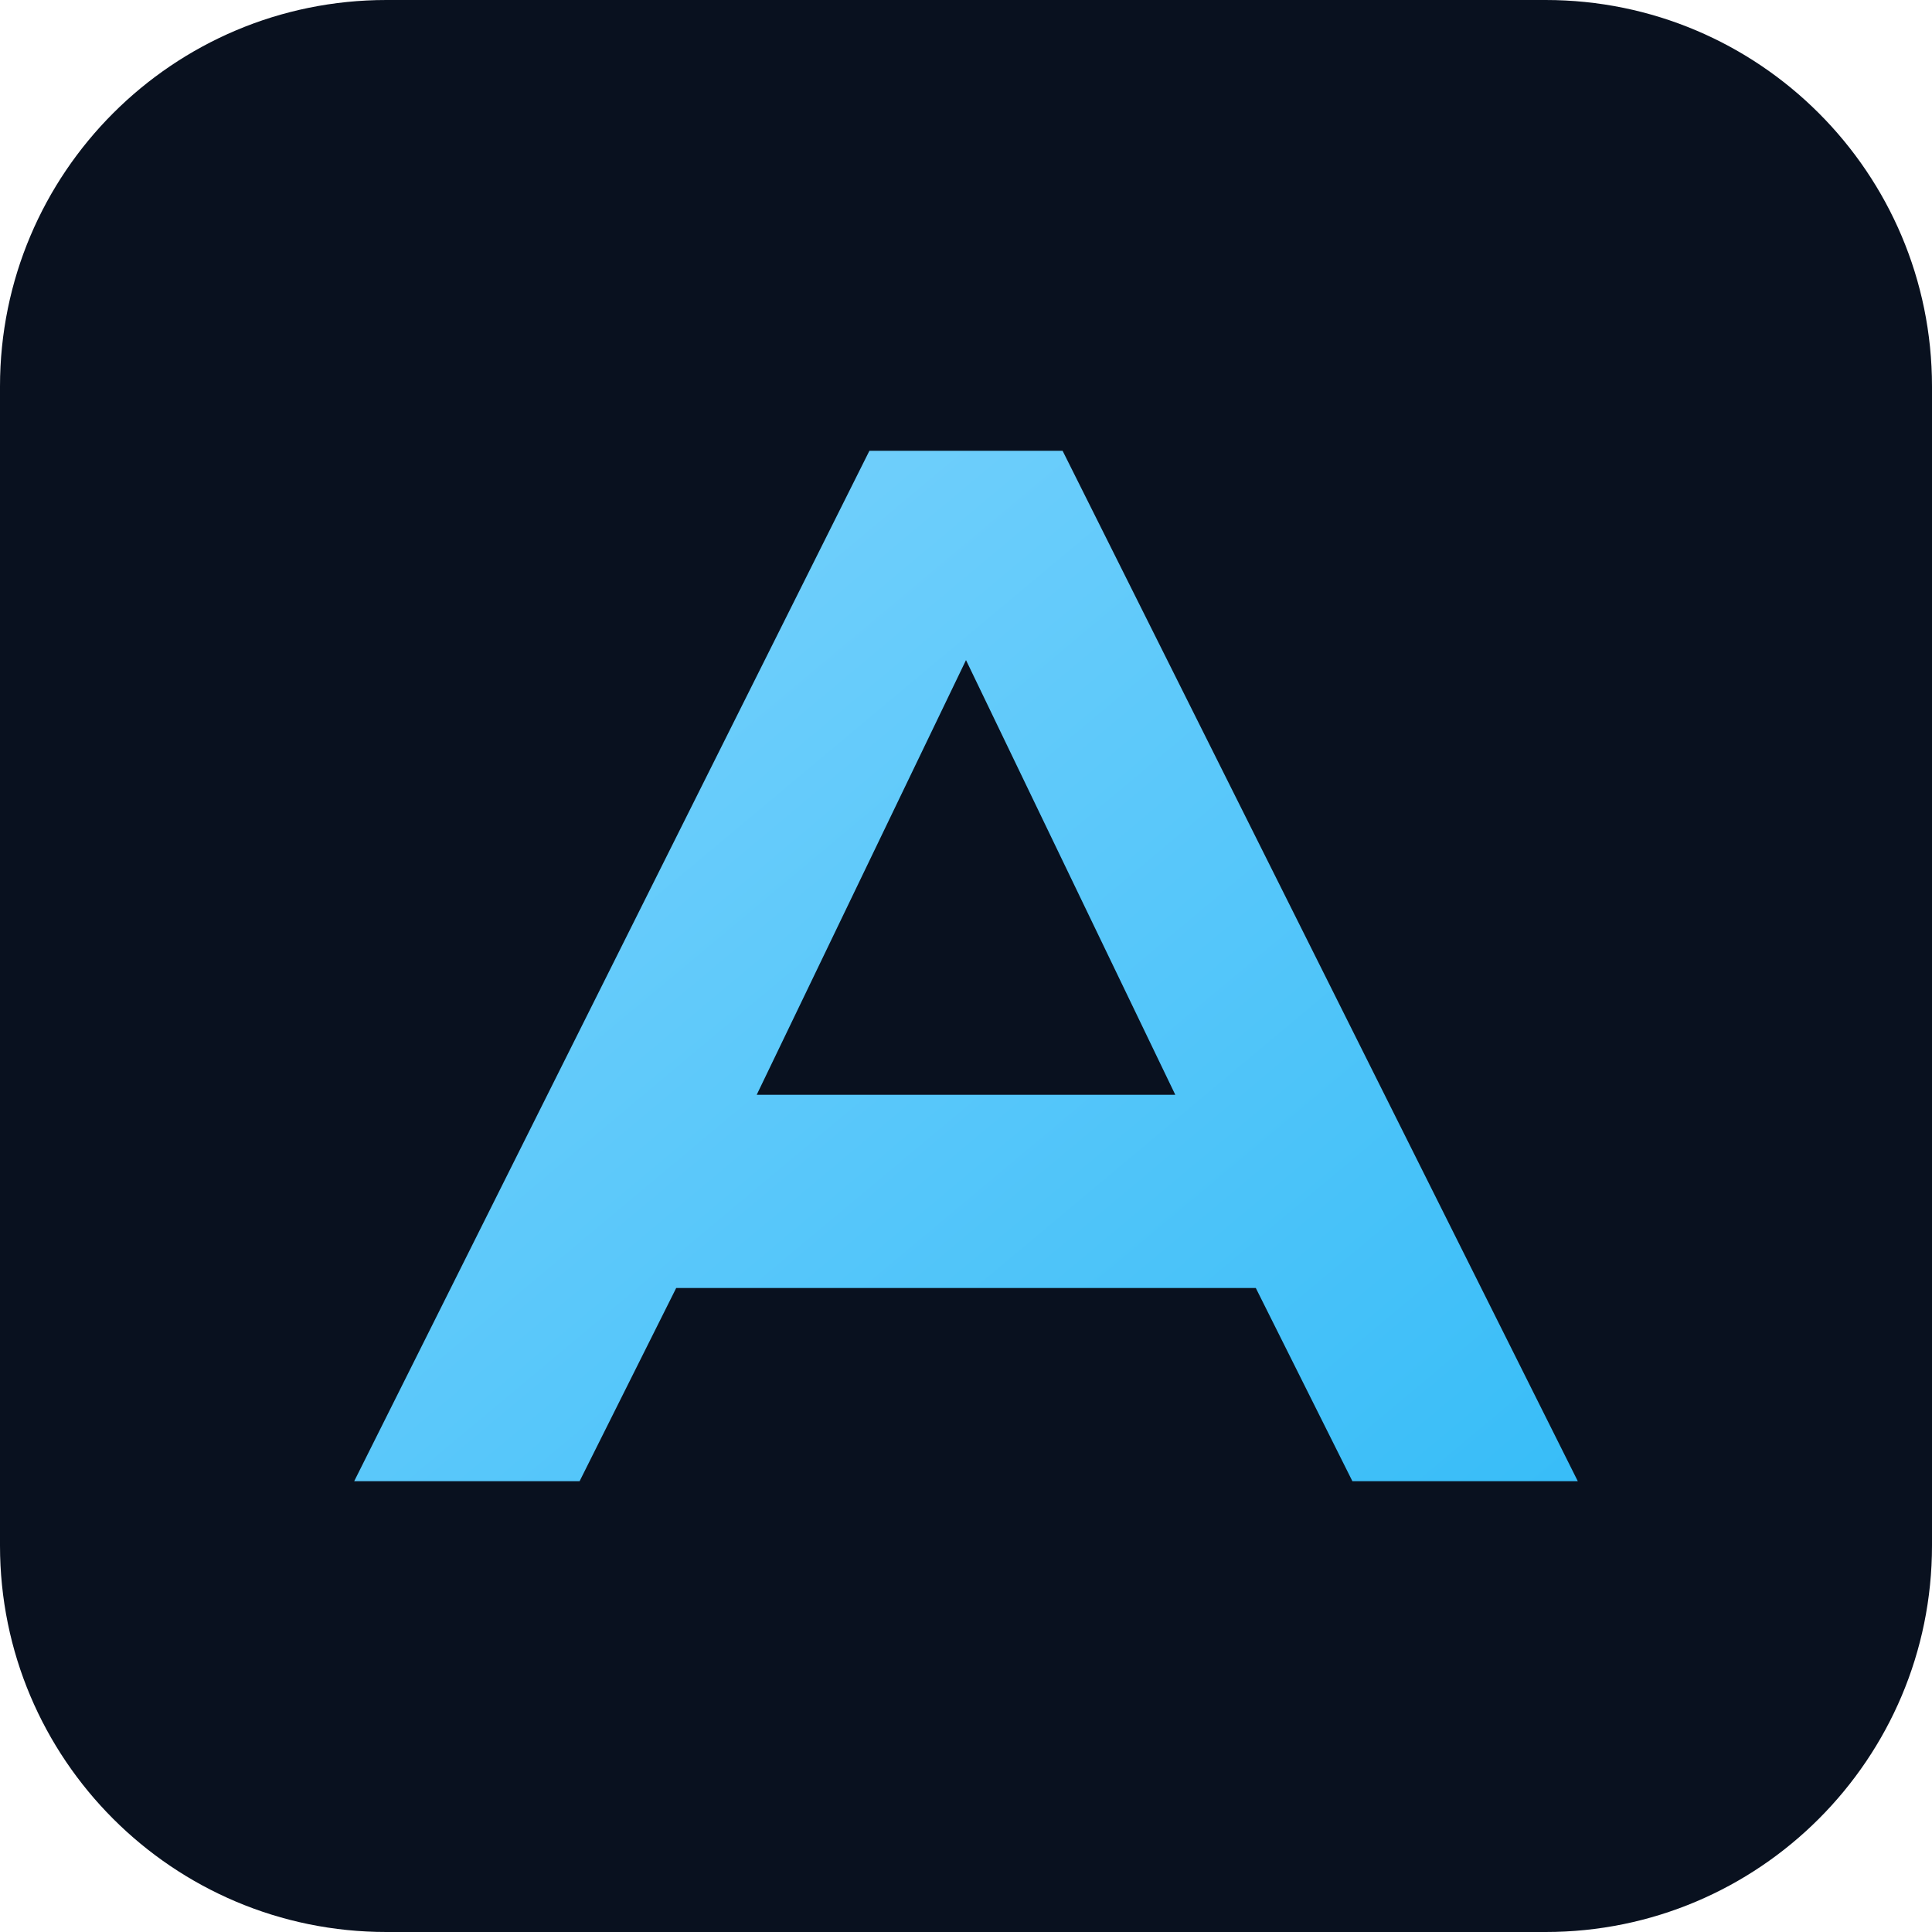
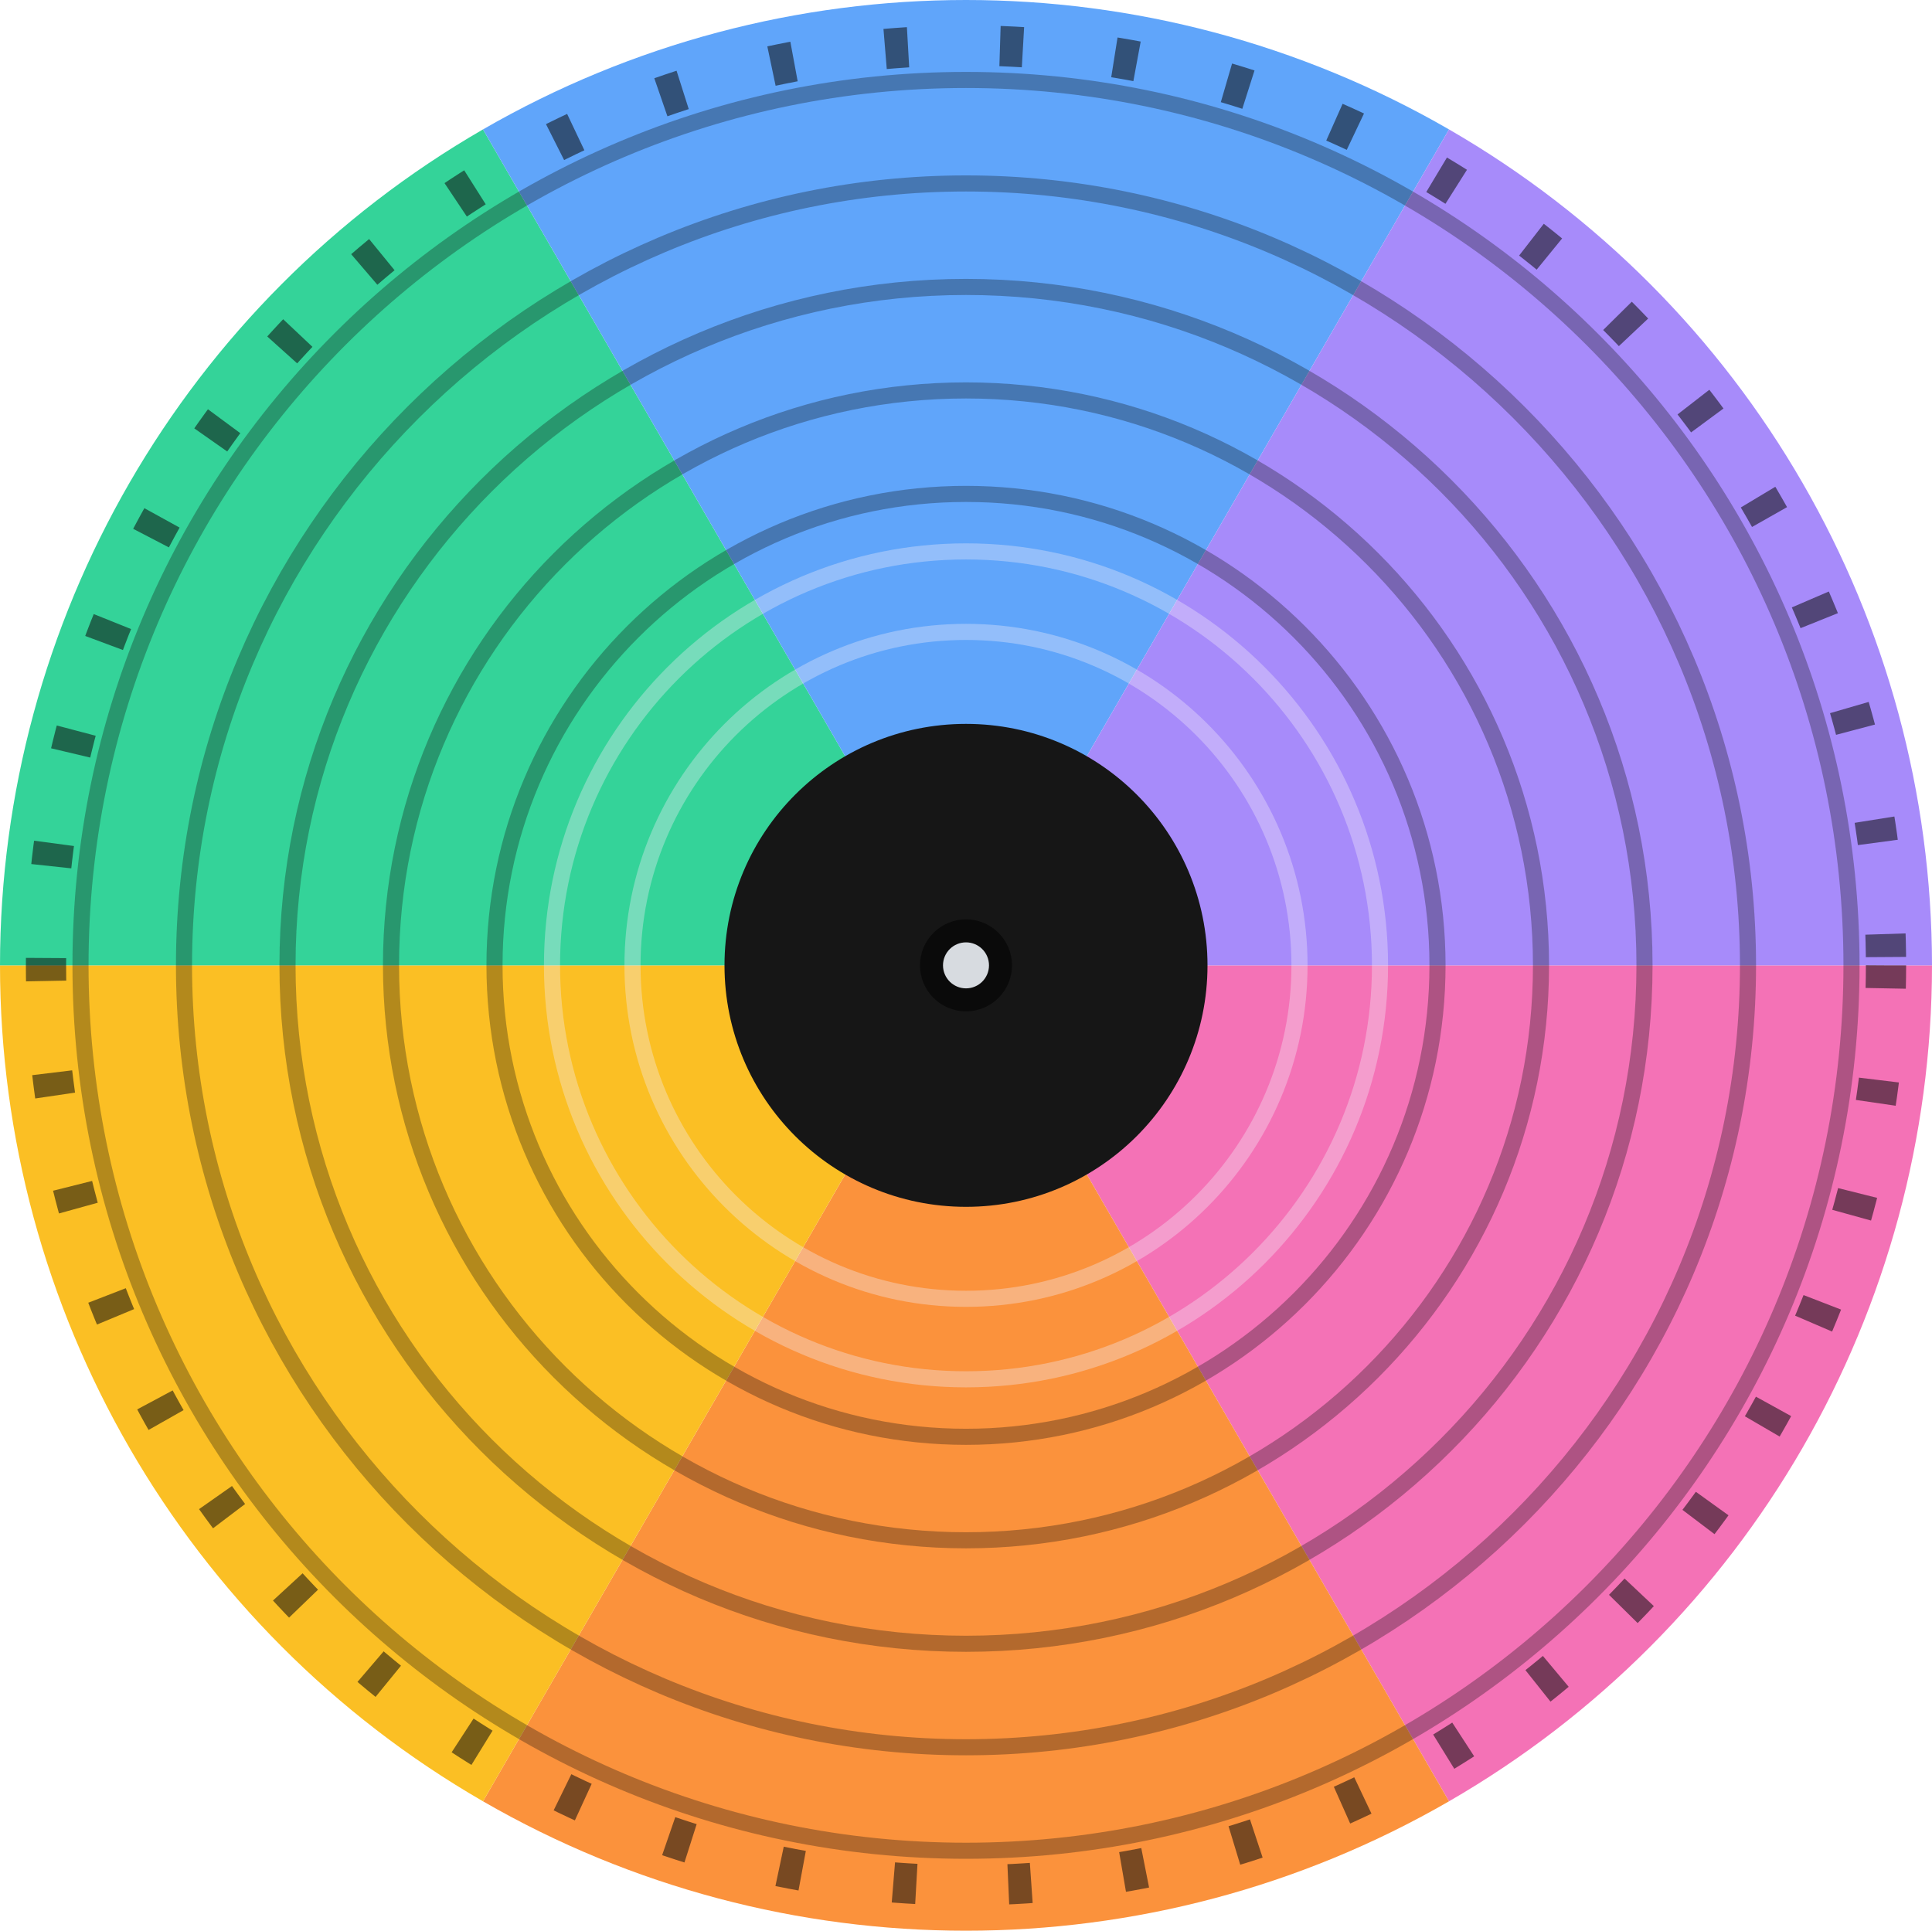
- <svg xmlns="http://www.w3.org/2000/svg" viewBox="0 0 120 120" role="img" aria-label="ATProto">
-   <defs>
-     <linearGradient id="g" x1="0" x2="1" y1="0" y2="1">
-       <stop offset="0" stop-color="#7dd3fc" />
-       <stop offset="1" stop-color="#38bdf8" />
-     </linearGradient>
-   </defs>
-   <rect width="120" height="120" rx="24" fill="#09111f" />
-   <path d="M22 92L54 28h12l32 64H84l-6-12H42l-6 12H22zm25-24h26L60 41 47 68z" fill="url(#g)" />
+ <svg xmlns="http://www.w3.org/2000/svg" width="168" height="167.908" viewBox="0 0 168 167.908" role="img" aria-label="userstyles.club color-wheel record platter" version="1.1" id="svg16">
+   <defs id="defs16" />
+   <path d="m 84,83.954 h 84 a 84,84 0 0 1 -42,72.7 z" fill="#f472b6" id="path1" />
+   <path d="m 84,83.954 42,72.7 a 84,84 0 0 1 -84,0 z" fill="#fb923c" id="path2" />
+   <path d="M 84,83.954 42,156.654 A 84,84 0 0 1 0,83.954 Z" fill="#fbbf24" id="path3" />
+   <path d="M 84,83.954 H 0 a 84,84 0 0 1 42,-72.7 z" fill="#34d399" id="path4" />
+   <path d="m 84,83.954 -42,-72.7 a 84,84 0 0 1 84,0 z" fill="#60a5fa" id="path5" />
+   <path d="m 84,83.954 42,-72.7 a 84,84 0 0 1 42,72.7 z" fill="#a78bfa" id="path6" />
+   <circle cx="84" cy="83.954" r="77" fill="none" stroke="#0d0d0d" stroke-opacity="0.3" stroke-width="1.4" id="circle6" />
+   <circle cx="84" cy="83.954" r="68" fill="none" stroke="#0d0d0d" stroke-opacity="0.3" stroke-width="1.4" id="circle7" />
+   <circle cx="84" cy="83.954" r="59" fill="none" stroke="#0d0d0d" stroke-opacity="0.3" stroke-width="1.4" id="circle8" />
+   <circle cx="84" cy="83.954" r="50" fill="none" stroke="#0d0d0d" stroke-opacity="0.3" stroke-width="1.4" id="circle9" />
+   <circle cx="84" cy="83.954" r="41" fill="none" stroke="#0d0d0d" stroke-opacity="0.3" stroke-width="1.4" id="circle10" />
+   <circle cx="84" cy="83.954" r="80" fill="none" stroke="#0d0d0d" stroke-opacity="0.55" stroke-width="3.5" stroke-dasharray="2, 8" id="circle11" />
+   <circle cx="84" cy="83.954" r="36" fill="none" stroke="#f4eef8" stroke-opacity="0.35" stroke-width="1.4" id="circle12" />
+   <circle cx="84" cy="83.954" r="29" fill="none" stroke="#f4eef8" stroke-opacity="0.35" stroke-width="1.4" id="circle13" />
+   <circle cx="84" cy="83.954" r="21" fill="#161616" id="circle14" />
+   <circle cx="84" cy="83.954" r="4" fill="#0a0a0a" id="circle15" />
+   <circle cx="84" cy="83.954" r="2" fill="#d7dbe0" id="circle16" />
</svg>
